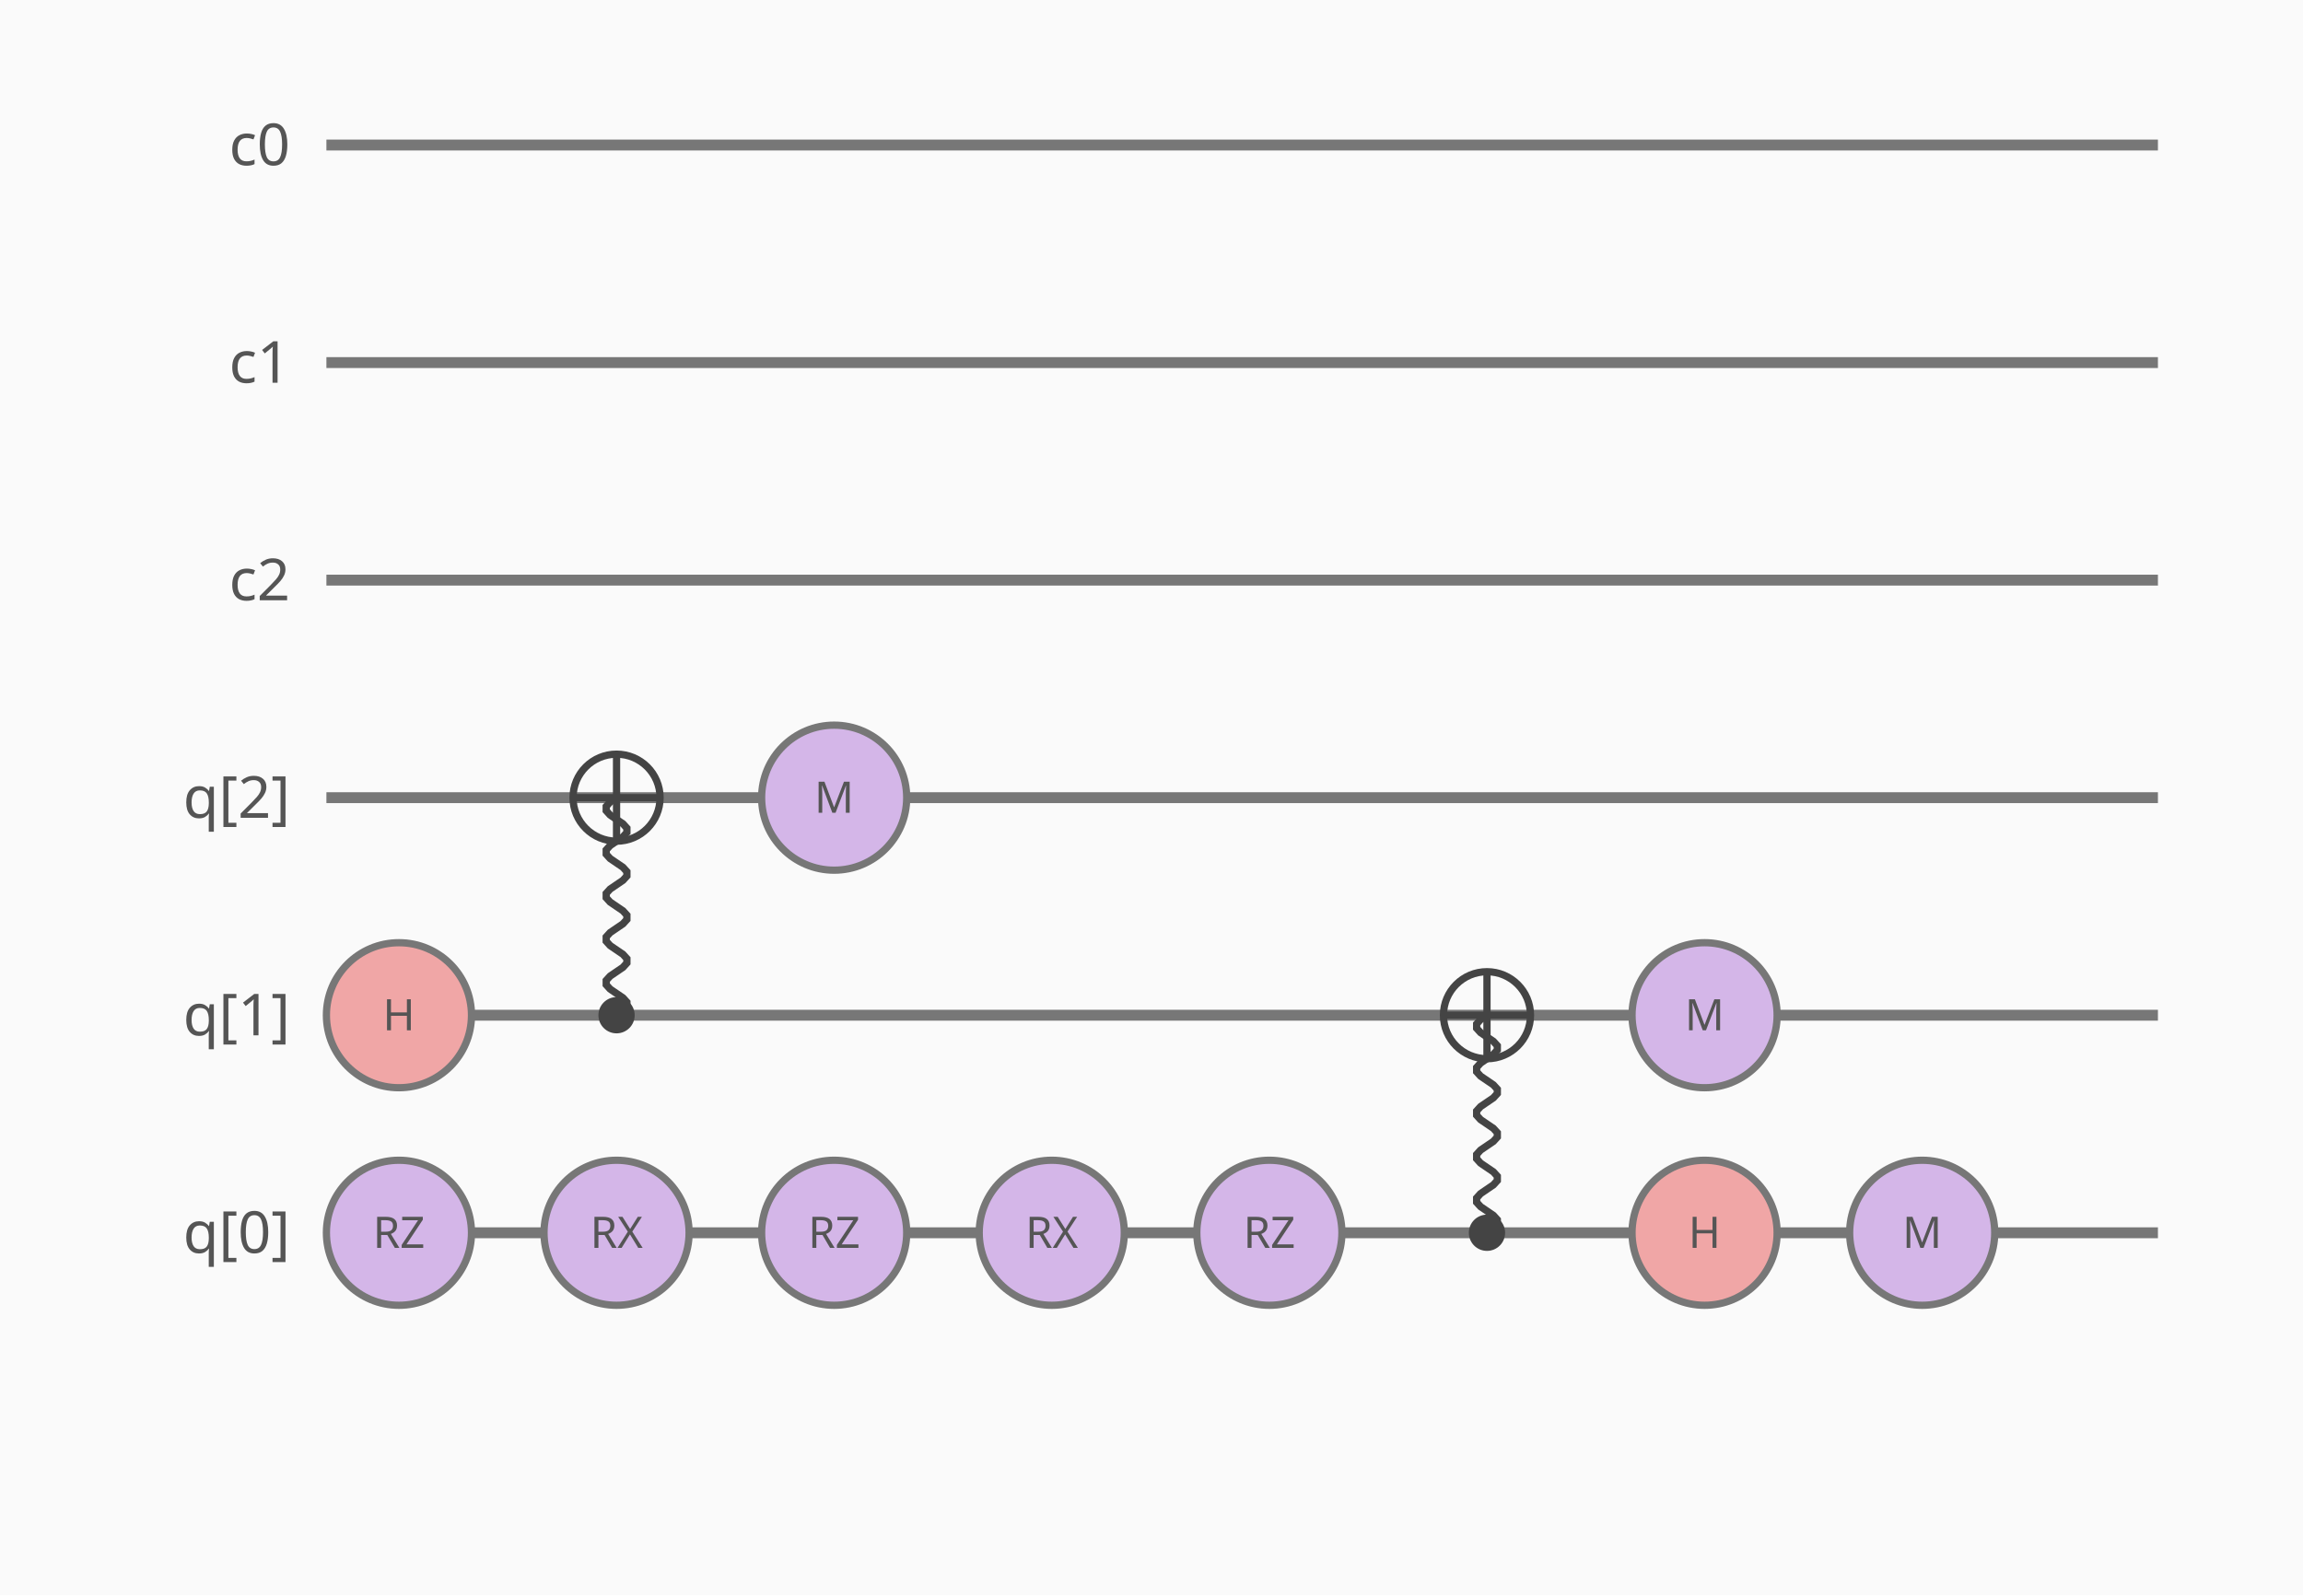
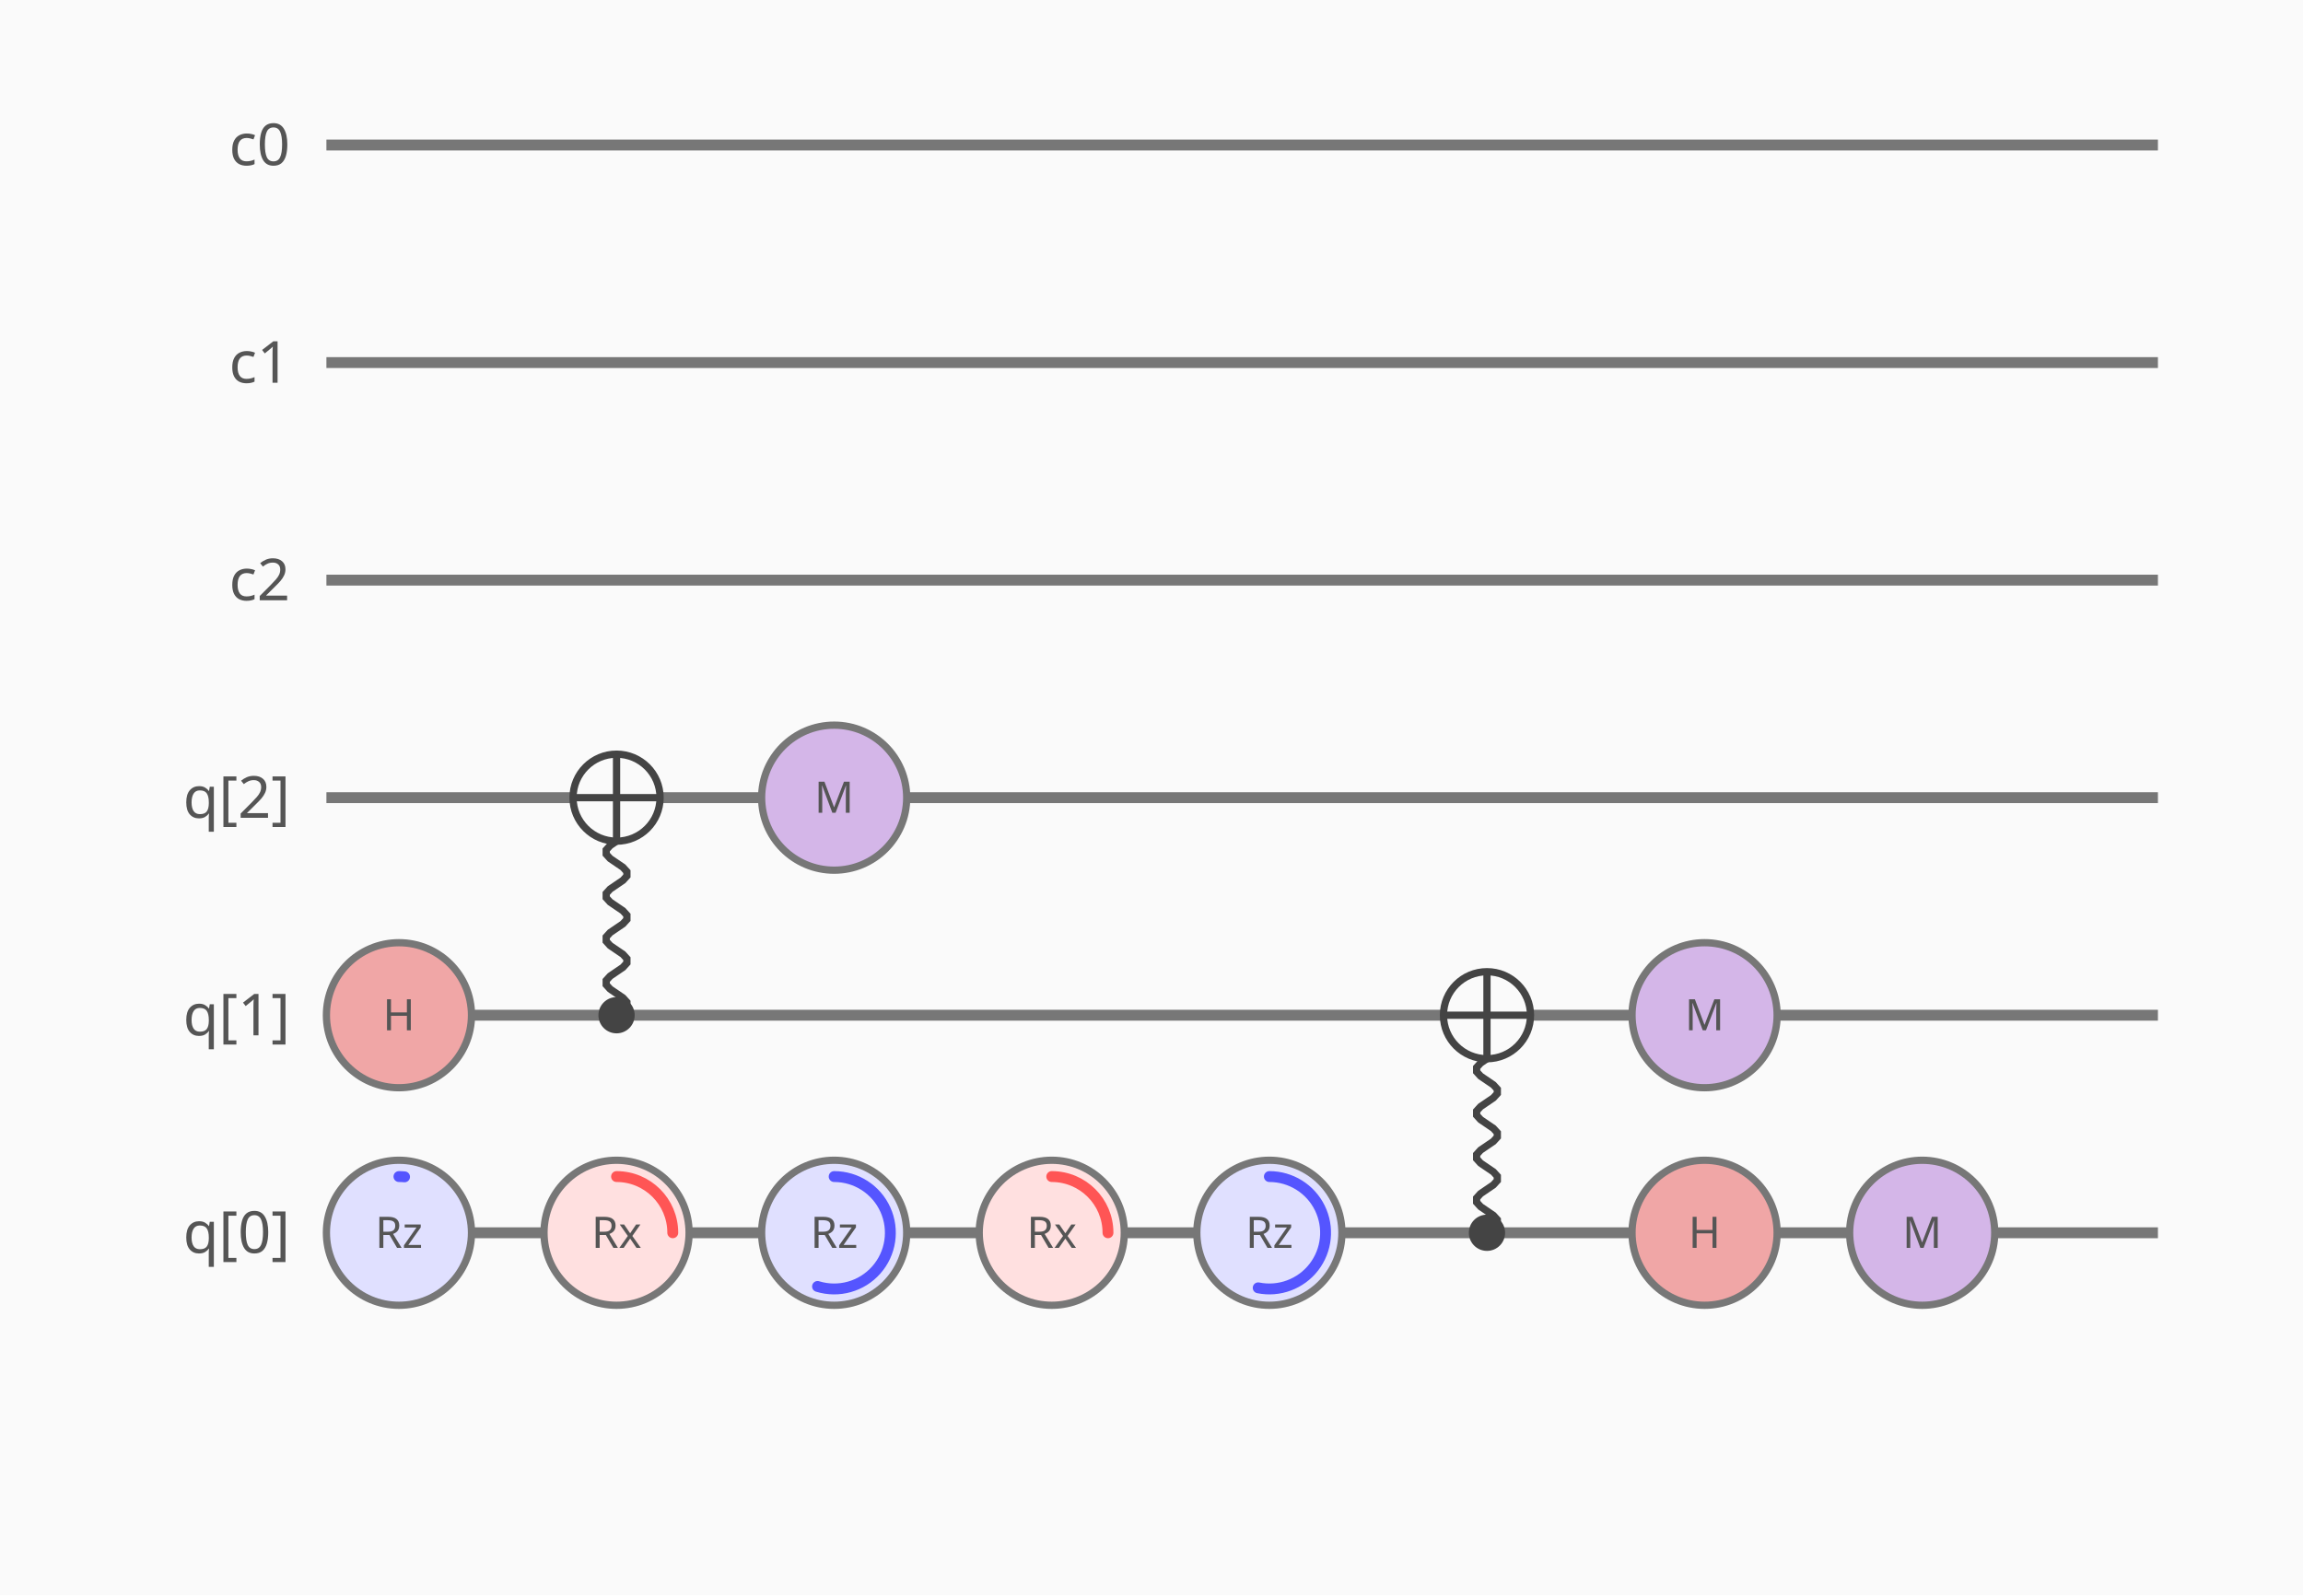
<svg xmlns="http://www.w3.org/2000/svg" width="635.0" height="440" viewBox="0 0 635.0 440">
  <rect width="100%" height="100%" fill="#fafafa" />
  <text x="80" y="40" fill="#555555" font-family="calibri" font-size="16" text-anchor="end" dominant-baseline="middle">c0</text>
  <text x="80" y="100" fill="#555555" font-family="calibri" font-size="16" text-anchor="end" dominant-baseline="middle">c1</text>
  <text x="80" y="160" fill="#555555" font-family="calibri" font-size="16" text-anchor="end" dominant-baseline="middle">c2</text>
  <text x="80" y="340" fill="#555555" font-family="calibri" font-size="16" text-anchor="end" dominant-baseline="middle">q[0]</text>
  <text x="80" y="280" fill="#555555" font-family="calibri" font-size="16" text-anchor="end" dominant-baseline="middle">q[1]</text>
  <text x="80" y="220" fill="#555555" font-family="calibri" font-size="16" text-anchor="end" dominant-baseline="middle">q[2]</text>
  <line x1="90" y1="40" x2="595.0" y2="40" stroke="#777777" stroke-width="3" stroke-dasharray="" />
  <line x1="90" y1="100" x2="595.0" y2="100" stroke="#777777" stroke-width="3" stroke-dasharray="" />
  <line x1="90" y1="160" x2="595.0" y2="160" stroke="#777777" stroke-width="3" stroke-dasharray="" />
  <line x1="90" y1="340" x2="595.0" y2="340" stroke="#777777" stroke-width="3" stroke-dasharray="" />
  <line x1="90" y1="280" x2="595.0" y2="280" stroke="#777777" stroke-width="3" stroke-dasharray="" />
  <line x1="90" y1="220" x2="595.0" y2="220" stroke="#777777" stroke-width="3" stroke-dasharray="" />
-   <circle cx="110.0" cy="340" r="20" fill="#d4b6e8" stroke="#777777" stroke-width="2" />
-   <text x="110.0" y="340" fill="#555555" font-family="sans-serif" font-size="12" text-anchor="middle" dominant-baseline="middle">RZ</text>
+   <circle cx="110.0" cy="340" r="20" fill="#e0e0ff" stroke="#777777" stroke-width="2" />
+   <path d="M 110.0 324.5 A 15.5 15.5 0 0 1 111.547 324.577" fill="none" stroke="#5555ff" stroke-width="3" stroke-linecap="round" />
+   <text x="110.0" y="340" fill="#555555" font-family="sans-serif" font-size="12" text-anchor="middle" dominant-baseline="middle">Rz</text>
  <circle cx="110.0" cy="280" r="20" fill="#f0a6a6" stroke="#777777" stroke-width="2" />
  <text x="110.0" y="280" fill="#555555" font-family="sans-serif" font-size="12" text-anchor="middle" dominant-baseline="middle">H</text>
-   <circle cx="170.0" cy="340" r="20" fill="#d4b6e8" stroke="#777777" stroke-width="2" />
-   <text x="170.0" y="340" fill="#555555" font-family="sans-serif" font-size="12" text-anchor="middle" dominant-baseline="middle">RX</text>
+   <circle cx="170.0" cy="340" r="20" fill="#ffe0e0" stroke="#777777" stroke-width="2" />
+   <path d="M 170.0 324.5 A 15.5 15.5 0 0 1 185.5 340.0" fill="none" stroke="#ff5555" stroke-width="3" stroke-linecap="round" />
+   <text x="170.0" y="340" fill="#555555" font-family="sans-serif" font-size="12" text-anchor="middle" dominant-baseline="middle">Rx</text>
  <path d="M 170.0 280.0 L 171.763 278.8 L 172.853 277.6 L 172.853 276.4 L 171.763 275.2 L 170.0 274.0 L 168.237 272.8 L 167.147 271.6 L 167.147 270.4 L 168.237 269.2 L 170.0 268.0 L 171.763 266.8 L 172.853 265.6 L 172.853 264.4 L 171.763 263.2 L 170.0 262.0 L 168.237 260.8 L 167.147 259.6 L 167.147 258.4 L 168.237 257.2 L 170.0 256.0 L 171.763 254.8 L 172.853 253.6 L 172.853 252.4 L 171.763 251.2 L 170.0 250.0 L 168.237 248.8 L 167.147 247.6 L 167.147 246.4 L 168.237 245.2 L 170.0 244.0 L 171.763 242.8 L 172.853 241.6 L 172.853 240.4 L 171.763 239.2 L 170.0 238.0 L 168.237 236.8 L 167.147 235.6 L 167.147 234.4 L 168.237 233.2 L 170.0 232.0 L 171.763 230.8 L 172.853 229.6 L 172.853 228.4 L 171.763 227.2 L 170.0 226.0 L 168.237 224.8 L 167.147 223.6 L 167.147 222.4 L 168.237 221.2 L 170 220.0" stroke="#444444" stroke-width="2" fill="none" stroke-dasharray="" />
  <circle cx="170.0" cy="280" r="5" fill="#444444" stroke="none" stroke-width="1" />
-   <circle cx="170.0" cy="220" r="12" fill="none" stroke="#444444" stroke-width="2" />
+   <circle cx="170.0" cy="220" r="12" fill="#fafafa" stroke="#444444" stroke-width="2" />
  <line x1="158.0" y1="220" x2="182.0" y2="220" stroke="#444444" stroke-width="2" />
  <line x1="170.0" y1="208" x2="170.0" y2="232" stroke="#444444" stroke-width="2" />
-   <circle cx="230.0" cy="340" r="20" fill="#d4b6e8" stroke="#777777" stroke-width="2" />
-   <text x="230.0" y="340" fill="#555555" font-family="sans-serif" font-size="12" text-anchor="middle" dominant-baseline="middle">RZ</text>
+   <circle cx="230.0" cy="340" r="20" fill="#e0e0ff" stroke="#777777" stroke-width="2" />
+   <path d="M 230.0 324.5 A 15.5 15.5 0 1 1 225.419 354.808" fill="none" stroke="#5555ff" stroke-width="3" stroke-linecap="round" />
+   <text x="230.0" y="340" fill="#555555" font-family="sans-serif" font-size="12" text-anchor="middle" dominant-baseline="middle">Rz</text>
  <circle cx="230.0" cy="220" r="20" fill="#d4b6e8" stroke="#777777" stroke-width="2" />
  <text x="230.0" y="220" fill="#555555" font-family="sans-serif" font-size="12" text-anchor="middle" dominant-baseline="middle">M</text>
-   <circle cx="290.0" cy="340" r="20" fill="#d4b6e8" stroke="#777777" stroke-width="2" />
-   <text x="290.0" y="340" fill="#555555" font-family="sans-serif" font-size="12" text-anchor="middle" dominant-baseline="middle">RX</text>
-   <circle cx="350.0" cy="340" r="20" fill="#d4b6e8" stroke="#777777" stroke-width="2" />
-   <text x="350.0" y="340" fill="#555555" font-family="sans-serif" font-size="12" text-anchor="middle" dominant-baseline="middle">RZ</text>
+   <circle cx="290.0" cy="340" r="20" fill="#ffe0e0" stroke="#777777" stroke-width="2" />
+   <path d="M 290.0 324.5 A 15.5 15.5 0 0 1 305.5 340.0" fill="none" stroke="#ff5555" stroke-width="3" stroke-linecap="round" />
+   <text x="290.0" y="340" fill="#555555" font-family="sans-serif" font-size="12" text-anchor="middle" dominant-baseline="middle">Rx</text>
+   <circle cx="350.0" cy="340" r="20" fill="#e0e0ff" stroke="#777777" stroke-width="2" />
+   <path d="M 350.0 324.5 A 15.5 15.5 0 1 1 346.921 355.191" fill="none" stroke="#5555ff" stroke-width="3" stroke-linecap="round" />
+   <text x="350.0" y="340" fill="#555555" font-family="sans-serif" font-size="12" text-anchor="middle" dominant-baseline="middle">Rz</text>
  <path d="M 410.0 340.0 L 411.763 338.8 L 412.853 337.6 L 412.853 336.4 L 411.763 335.2 L 410.0 334.0 L 408.237 332.8 L 407.147 331.6 L 407.147 330.4 L 408.237 329.2 L 410.0 328.0 L 411.763 326.8 L 412.853 325.6 L 412.853 324.4 L 411.763 323.2 L 410.0 322.0 L 408.237 320.8 L 407.147 319.6 L 407.147 318.4 L 408.237 317.2 L 410.0 316.0 L 411.763 314.8 L 412.853 313.6 L 412.853 312.4 L 411.763 311.2 L 410.0 310.0 L 408.237 308.8 L 407.147 307.6 L 407.147 306.4 L 408.237 305.2 L 410.0 304.0 L 411.763 302.8 L 412.853 301.6 L 412.853 300.4 L 411.763 299.2 L 410.0 298.0 L 408.237 296.8 L 407.147 295.6 L 407.147 294.4 L 408.237 293.2 L 410.0 292.0 L 411.763 290.8 L 412.853 289.6 L 412.853 288.4 L 411.763 287.2 L 410.0 286.0 L 408.237 284.8 L 407.147 283.6 L 407.147 282.4 L 408.237 281.2 L 410.0 280.0" stroke="#444444" stroke-width="2" fill="none" stroke-dasharray="" />
  <circle cx="410.0" cy="340" r="5" fill="#444444" stroke="none" stroke-width="1" />
-   <circle cx="410.0" cy="280" r="12" fill="none" stroke="#444444" stroke-width="2" />
+   <circle cx="410.0" cy="280" r="12" fill="#fafafa" stroke="#444444" stroke-width="2" />
  <line x1="398.0" y1="280" x2="422.0" y2="280" stroke="#444444" stroke-width="2" />
  <line x1="410.0" y1="268" x2="410.0" y2="292" stroke="#444444" stroke-width="2" />
  <circle cx="470.0" cy="340" r="20" fill="#f0a6a6" stroke="#777777" stroke-width="2" />
  <text x="470.0" y="340" fill="#555555" font-family="sans-serif" font-size="12" text-anchor="middle" dominant-baseline="middle">H</text>
  <circle cx="470.0" cy="280" r="20" fill="#d4b6e8" stroke="#777777" stroke-width="2" />
  <text x="470.0" y="280" fill="#555555" font-family="sans-serif" font-size="12" text-anchor="middle" dominant-baseline="middle">M</text>
  <circle cx="530.0" cy="340" r="20" fill="#d4b6e8" stroke="#777777" stroke-width="2" />
  <text x="530.0" y="340" fill="#555555" font-family="sans-serif" font-size="12" text-anchor="middle" dominant-baseline="middle">M</text>
</svg>
